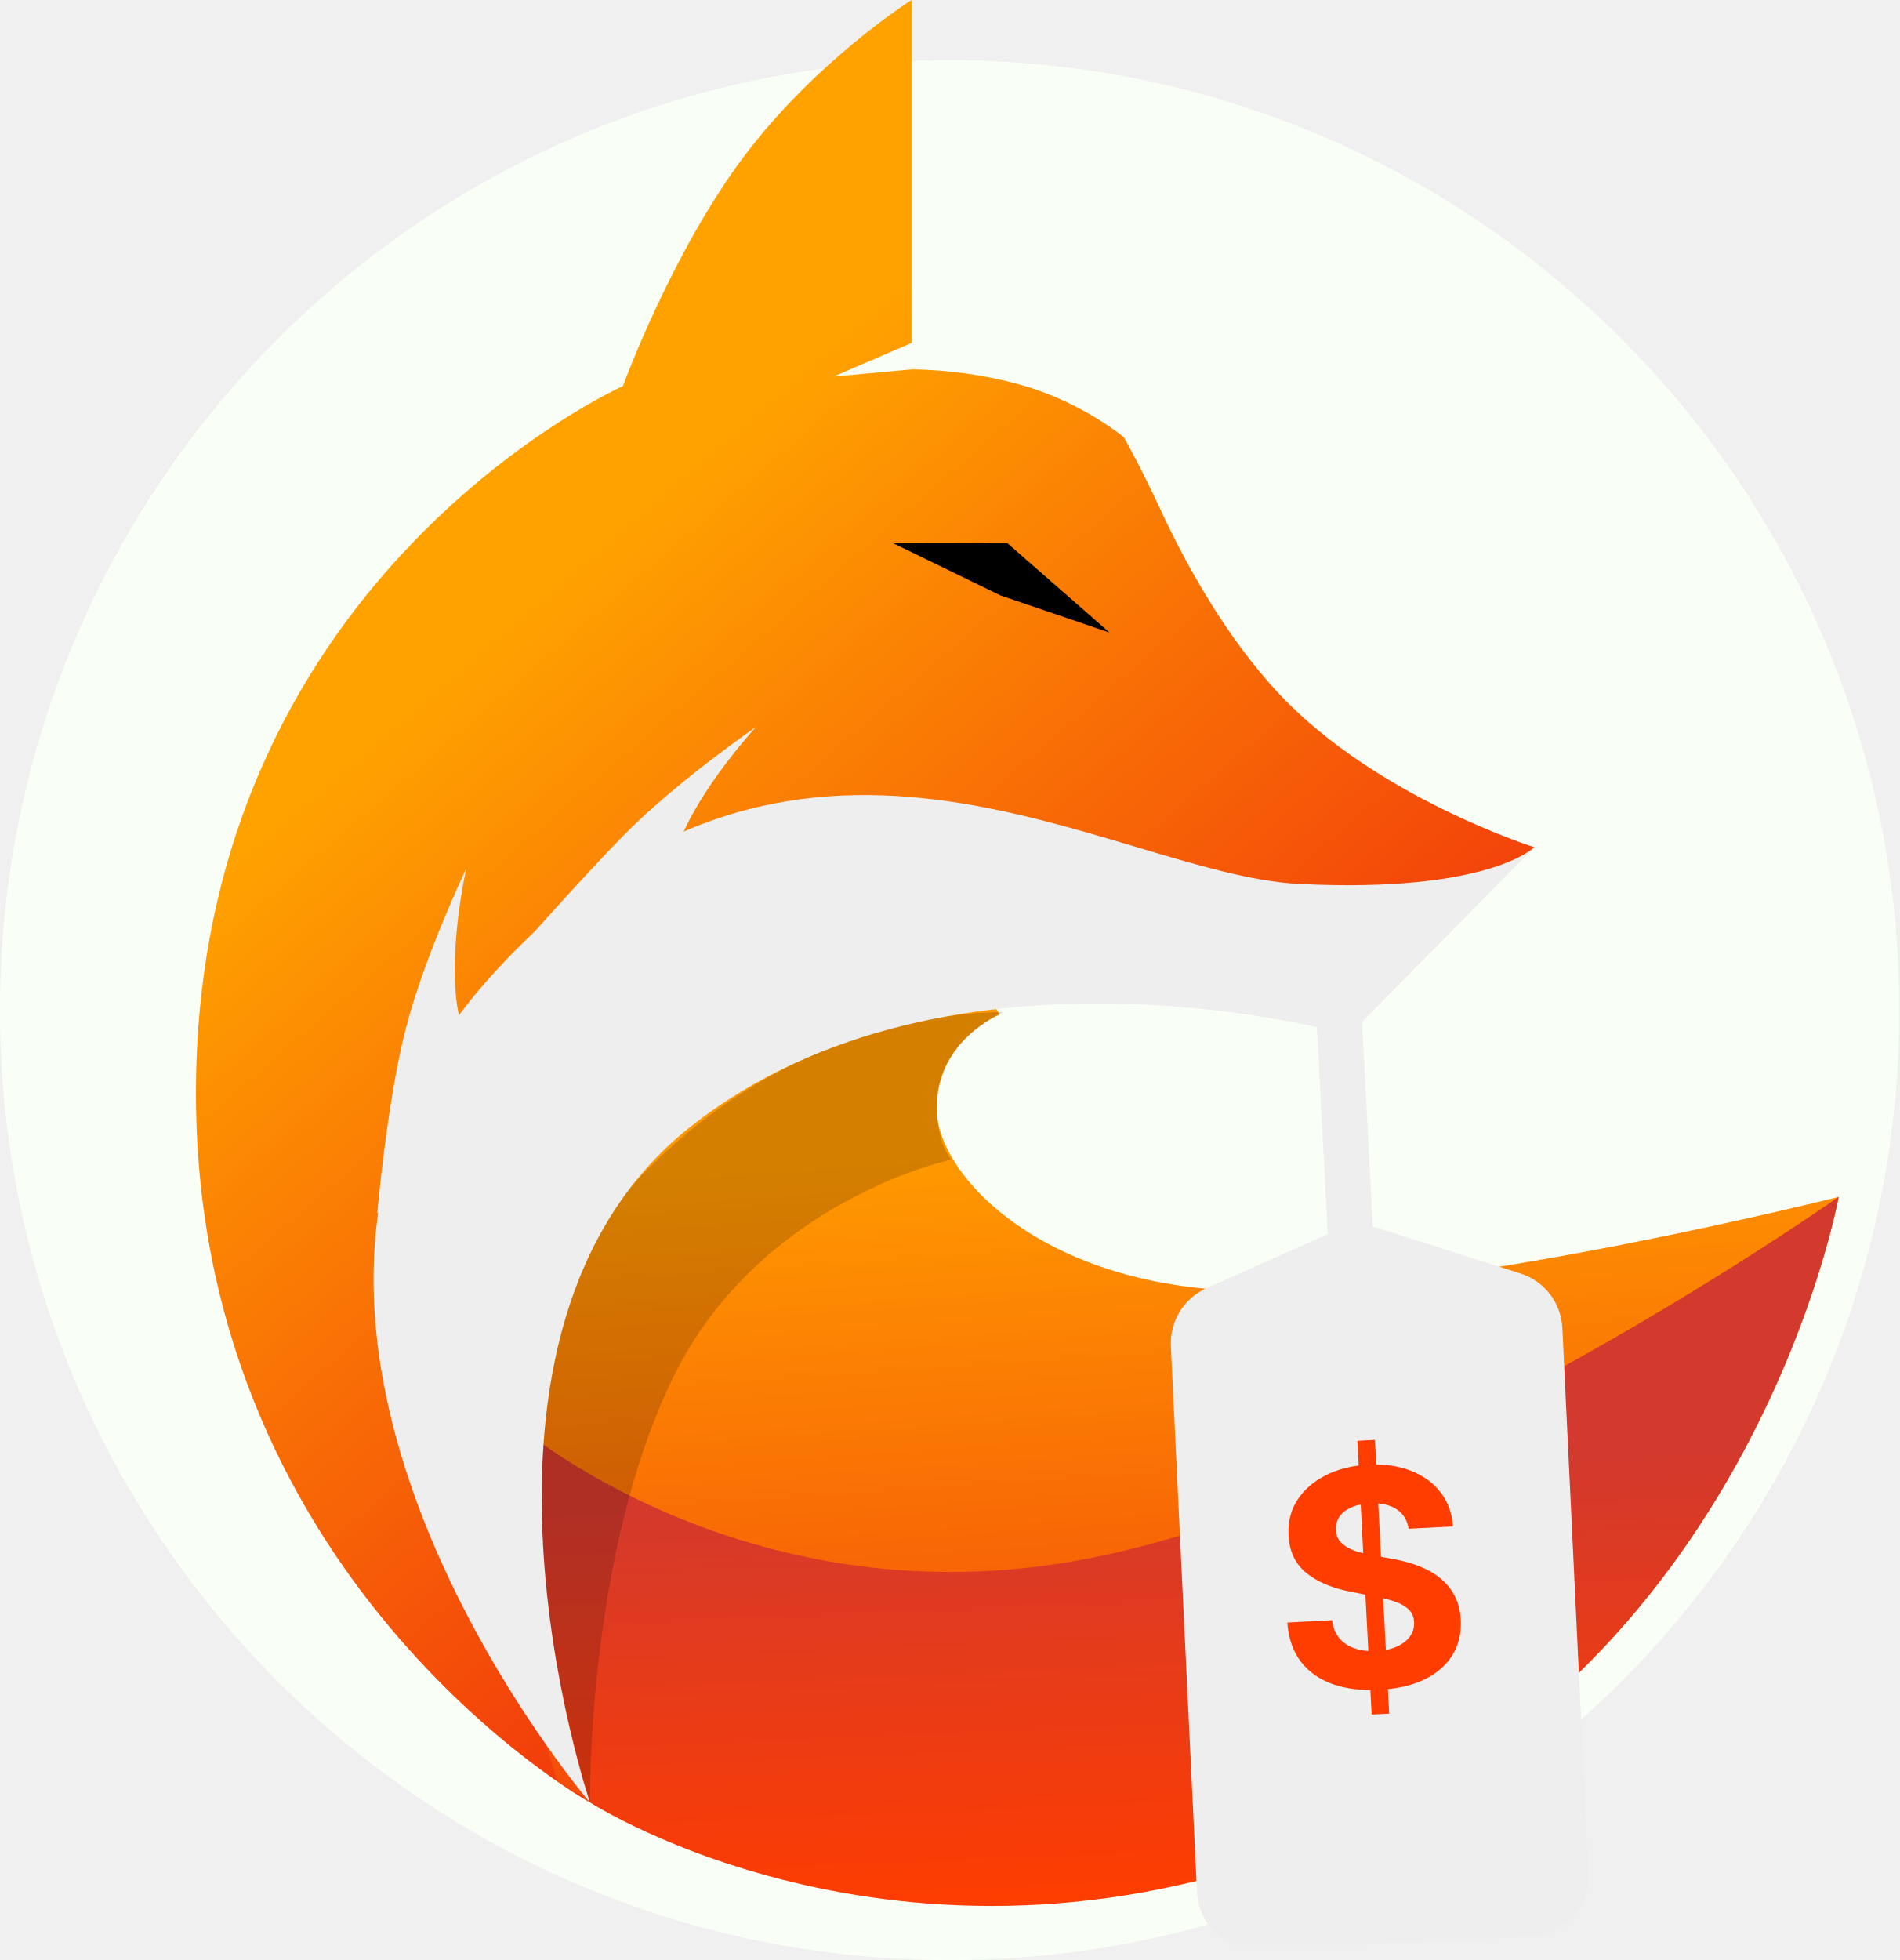
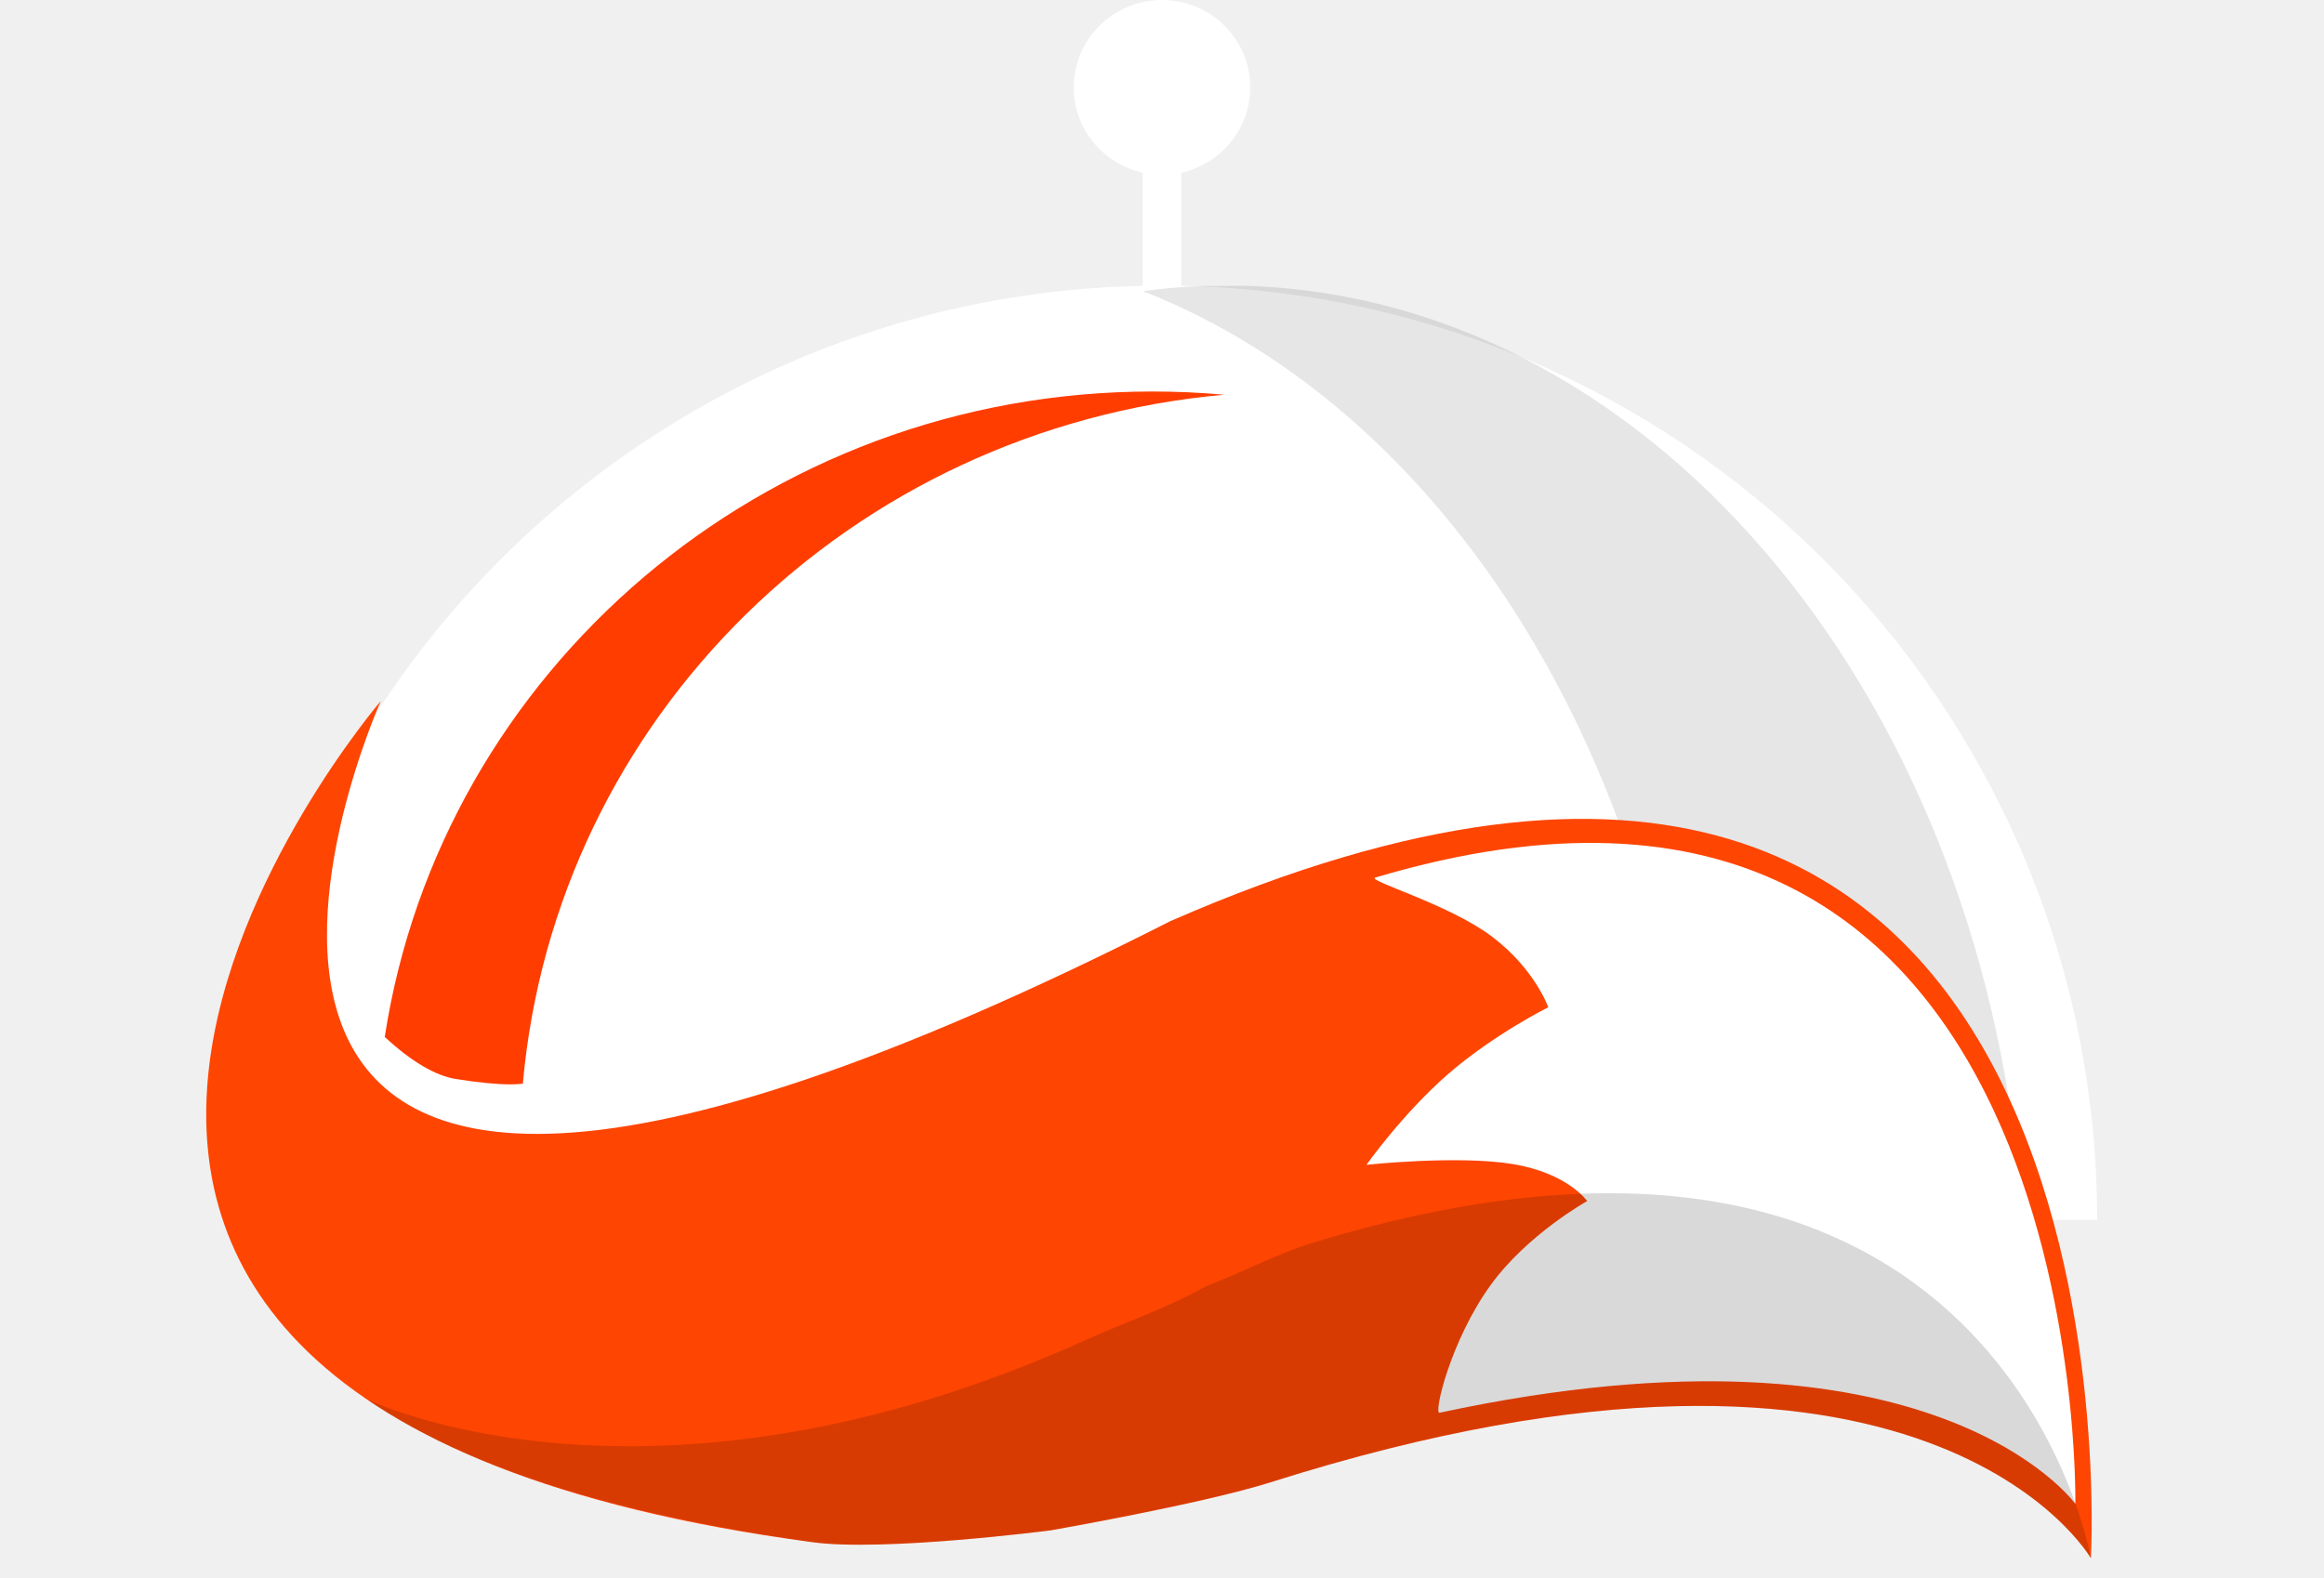
- <svg xmlns="http://www.w3.org/2000/svg" width="126" height="130" viewBox="0 0 126 130" fill="none">
-   <circle cx="63" cy="67" r="63" fill="#F9FFF6" />
-   <g clip-path="url(#clip0_138_17)">
-     <path d="M60.471 24.5C60.471 24.5 64.118 24.456 68 25.607C71.882 26.759 74.559 29.002 74.559 29.002C74.559 29.002 75.629 30.878 76.997 33.824C78.648 37.38 81.32 42.265 84.891 46.058C91.338 52.904 101.785 56.194 101.785 56.194L99.788 58.124L86.319 63.212C86.319 63.212 62.154 58.523 44.816 71.238C27.477 83.953 39.136 119.554 39.136 119.554C39.136 119.554 12.32 104.527 13.013 71.238C13.707 37.948 41.323 25.607 41.323 25.607C41.323 25.607 44.521 16.84 49.308 10.438C54.095 4.037 60.471 0 60.471 0V22.748L55.301 24.975L60.471 24.5Z" fill="url(#paint0_linear_138_17)" />
-     <path d="M66.318 67.293C66.318 67.293 62.201 68.928 62.138 73.458C62.074 77.989 69.379 85.626 83.294 85.626C97.21 85.626 121.978 79.386 121.978 79.386C121.978 79.386 116.466 109.972 88.546 121.709C60.627 133.446 36.976 118.152 36.976 118.152L28.084 89.166L47.646 64.804L63.294 62.314L66.318 67.293Z" fill="url(#paint1_linear_138_17)" />
-     <path d="M34.309 94.501C34.309 94.501 49.201 107.349 71.119 103.57C93.036 99.792 121.978 79.385 121.978 79.385C121.978 79.385 116.466 109.972 88.546 121.708C60.627 133.445 39.117 119.534 39.117 119.534L28.084 89.167L34.309 94.501Z" fill="url(#paint2_linear_138_17)" />
-     <path d="M39.146 119.538C39.146 119.538 38.892 103.259 44.619 91.438C50.347 79.617 63.112 76.911 63.112 76.911C63.112 76.911 61.872 75.551 62.227 72.432C62.629 68.894 66.533 67.141 66.533 67.141C66.533 67.141 52.472 66.56 41.323 79.317C30.175 92.075 39.146 119.538 39.146 119.538Z" fill="black" fill-opacity="0.17" />
-     <path d="M86.191 58.629C98.77 59.252 101.785 56.194 101.785 56.194L89.515 68.641C89.515 68.641 63.109 61.106 45.841 74.705C28.572 88.304 39.136 119.554 39.136 119.554C39.136 119.554 12.051 87.902 32.296 65.058C52.541 42.214 73.613 58.005 86.191 58.629Z" fill="#EEEEEE" />
-     <path d="M77.676 89.283C77.598 87.636 78.537 86.109 80.043 85.438L88.608 81.62C89.505 81.221 90.517 81.165 91.452 81.463L100.868 84.464C102.46 84.971 103.569 86.415 103.649 88.084L105.381 124.263C105.486 126.47 103.783 128.344 101.577 128.45L83.597 129.311C81.391 129.416 79.516 127.713 79.41 125.507L77.676 89.283Z" fill="#EEEEEE" />
-     <path d="M90.996 113.721L90.051 95.564L91.214 95.503L92.159 113.661L90.996 113.721ZM93.448 101.397C93.362 100.827 93.095 100.396 92.648 100.101C92.201 99.807 91.609 99.679 90.872 99.717C90.37 99.743 89.951 99.836 89.613 99.996C89.275 100.151 89.02 100.356 88.849 100.612C88.682 100.867 88.606 101.151 88.623 101.463C88.627 101.723 88.693 101.948 88.821 102.135C88.954 102.323 89.131 102.482 89.351 102.613C89.571 102.739 89.823 102.846 90.108 102.936C90.392 103.021 90.694 103.09 91.014 103.145L92.336 103.389C92.977 103.498 93.568 103.657 94.11 103.865C94.652 104.074 95.126 104.341 95.531 104.666C95.937 104.991 96.259 105.382 96.496 105.839C96.738 106.296 96.877 106.827 96.913 107.432C96.954 108.321 96.768 109.104 96.352 109.78C95.942 110.451 95.325 110.988 94.502 111.391C93.683 111.789 92.683 112.019 91.501 112.08C90.328 112.141 89.297 112.015 88.409 111.701C87.525 111.387 86.821 110.89 86.297 110.211C85.778 109.526 85.479 108.662 85.401 107.619L88.373 107.464C88.432 107.949 88.592 108.349 88.855 108.662C89.123 108.971 89.469 109.197 89.893 109.341C90.322 109.48 90.802 109.535 91.331 109.508C91.852 109.481 92.299 109.381 92.674 109.21C93.054 109.039 93.343 108.813 93.542 108.532C93.741 108.251 93.831 107.936 93.813 107.586C93.796 107.26 93.685 106.991 93.479 106.779C93.279 106.566 92.99 106.392 92.613 106.255C92.241 106.118 91.787 105.999 91.25 105.899L89.648 105.584C88.408 105.35 87.416 104.935 86.674 104.338C85.932 103.741 85.535 102.906 85.484 101.832C85.434 100.953 85.628 100.173 86.066 99.491C86.51 98.809 87.138 98.261 87.951 97.849C88.764 97.437 89.7 97.204 90.759 97.148C91.837 97.092 92.788 97.228 93.611 97.555C94.439 97.882 95.094 98.362 95.578 98.996C96.061 99.63 96.332 100.379 96.392 101.243L93.448 101.397Z" fill="#FF3D00" />
-     <path d="M90.336 67.266L87.327 67.423L88.168 83.469L91.177 83.312L90.336 67.266Z" fill="#EEEEEE" />
-     <path d="M25.029 80.469C25.029 80.469 25.662 73.134 26.904 68.283C28.146 63.432 30.935 57.596 30.935 57.596C30.935 57.596 29.693 63.056 30.372 66.971C31.052 70.885 33.653 73.251 33.653 73.251L25.029 80.469Z" fill="#EEEEEE" />
-     <path d="M32.745 64.872C32.745 64.872 37.829 59.028 41.33 55.448C44.831 51.868 50.164 48.209 50.164 48.209C50.164 48.209 46.358 52.316 44.99 56.046C43.621 59.775 44.691 63.125 44.691 63.125L32.745 64.872Z" fill="#EEEEEE" />
-     <path d="M66.826 36.022L59.26 36.034L66.369 39.492L73.609 41.958L70.218 38.99L66.826 36.022Z" fill="black" />
+ <svg xmlns="http://www.w3.org/2000/svg" viewBox="0 0 536 364" fill="none" version="1.1" id="svg27">
+   <g clip-path="url(#clip0_159_78)" id="g20">
+     <path d="M 483.679,281.431 H 52.321 c 4e-4,-7.36 0.372,-14.714 1.113,-22.037 0.731,-7.183 1.822,-14.326 3.268,-21.4 1.422,-6.944 3.21,-13.893 5.315,-20.656 2.081,-6.686 4.521,-13.348 7.253,-19.802 21.926,-51.684 63.085,-92.815 114.778,-114.699 6.458,-2.729 13.125,-5.168 19.815,-7.249 6.767,-2.103 13.72,-3.89 20.67,-5.311 7.079,-1.445 14.226,-2.535 21.414,-3.265 14.665,-1.484 29.441,-1.484 44.105,0 7.188,0.731 14.335,1.821 21.415,3.268 6.948,1.421 13.902,3.208 20.669,5.311 6.691,2.08 13.358,4.518 19.816,7.249 51.696,21.878 92.858,63.011 114.778,114.699 2.731,6.454 5.171,13.116 7.252,19.802 2.105,6.762 3.893,13.712 5.315,20.656 1.446,7.074 2.537,14.216 3.268,21.4 0.742,7.321 1.113,14.675 1.114,22.034 z" fill="#ffffff" id="path2" />
+     <path d="m 268,40.315 c 11.237,0 20.347,-9.025 20.347,-20.158 C 288.347,9.025 279.237,0 268,0 c -11.237,0 -20.347,9.025 -20.347,20.158 0,11.133 9.11,20.158 20.347,20.158 z" fill="#ffffff" id="path4" />
+     <path d="m 272.457,34.501 h -8.914 v 34.113 h 8.914 z" fill="#ffffff" id="path6" />
+     <path d="m 117.688,250.169 c -3.121,0 -7.327,-0.414 -12.503,-1.232 -4.755,-0.75 -10.289,-4.016 -16.448,-9.704 0.801,-5.215 1.855,-10.45 3.134,-15.562 1.265,-5.055 2.781,-10.114 4.506,-15.036 1.708,-4.874 3.663,-9.733 5.81,-14.443 2.131,-4.672 4.501,-9.309 7.046,-13.785 5.093,-8.94 10.961,-17.416 17.535,-25.33 13.228,-15.903 29.113,-29.391 46.95,-39.863 9.037,-5.306 18.518,-9.816 28.338,-13.478 4.952,-1.845 10.048,-3.492 15.149,-4.895 5.154,-1.418 10.441,-2.622 15.712,-3.578 5.336,-0.969 10.789,-1.706 16.209,-2.195 5.493,-0.495 11.09,-0.746 16.638,-0.746 5.525,0 11.102,0.249 16.576,0.741 -86.192,7.743 -154.221,74.59 -161.758,158.949 -0.961,0.112 -1.927,0.165 -2.894,0.157 z" fill="#ff3d00" id="path8" />
+     <path opacity="0.1" d="m 277.762,65.969 h 10.394 c 5.844,0.208 11.671,0.764 17.449,1.667 5.72,0.897 11.383,2.128 16.959,3.687 5.566,1.56 11.039,3.434 16.394,5.612 5.382,2.194 10.64,4.678 15.753,7.443 5.167,2.797 10.186,5.859 15.037,9.174 4.851,3.313 9.644,6.951 14.247,10.812 4.58,3.843 9.082,7.999 13.38,12.353 4.286,4.342 8.471,8.985 12.441,13.8 3.969,4.816 7.808,9.908 11.422,15.148 3.62,5.249 7.095,10.767 10.331,16.402 3.248,5.656 6.331,11.563 9.164,17.561 2.85,6.03 5.515,12.295 7.922,18.621 2.426,6.374 4.648,12.964 6.605,19.587 1.977,6.686 3.729,13.568 5.212,20.458 1.5,6.965 2.76,14.11 3.745,21.232 0.995,7.208 1.736,14.579 2.2,21.906 H 391.055 C 387.679,181.839 336.458,95.73 263.599,67.16 c 4.68,-0.624 9.445,-1.025 14.163,-1.191 z" fill="#000000" id="path10" />
+     <path d="m 87.834,161.72 c 0,0 -83.415,185.592 182.09,50.792 226.845,-99.302 212.31,146.981 212.31,146.981 0,0 -37.505,-65.617 -189.177,-17.528 -15.794,5.006 -50.756,11.097 -50.756,11.097 0,0 -38.971,5.037 -55.201,2.687 C -51.085,323.849 87.834,161.72 87.834,161.72 Z" fill="#fe4502" id="path14" />
+     <path d="m 317.203,202.453 c 165.16,-49.156 161.443,144.491 161.443,144.491 0,0 -32.56,-45.561 -146.63,-21.019 -1.44,0.34 2.505,-16.613 11.761,-29.426 8.486,-11.748 22.285,-19.408 22.285,-19.408 0,0 -4.454,-6.448 -17.181,-8.539 -12.726,-2.091 -33.725,0.175 -33.725,0.175 0,0 8.437,-11.929 18.92,-21.015 10.483,-9.085 23.013,-15.334 23.013,-15.334 0,0 -3.118,-8.897 -13.089,-16.378 -9.972,-7.482 -28.997,-12.894 -26.797,-13.547 z" fill="#ffffff" id="path16" />
+     <path opacity="0.15" d="m 482.231,359.493 c 0,0 -37.505,-65.614 -189.175,-17.528 -15.794,5.007 -51.149,11.146 -51.149,11.146 0,0 -38.579,4.989 -54.808,2.639 -46.859,-6.788 -79.356,-17.344 -101.73,-32.394 -0.237,-0.176 -0.687,-0.518 -0.687,-0.518 0,0 65.127,31.867 165.948,-13.798 8.618,-3.905 18.274,-7.114 27.465,-12.278 8.742,-3.348 16.386,-7.522 24.64,-10.04 158.874,-48.47 179.495,72.771 179.495,72.771 z" fill="#000000" id="path18" />
  </g>
-   <defs>
-     <linearGradient id="paint0_linear_138_17" x1="50.467" y1="26.421" x2="90.78" y2="72.97" gradientUnits="userSpaceOnUse">
-       <stop stop-color="#FFA200" />
-       <stop offset="1" stop-color="#F23A0B" />
-     </linearGradient>
-     <linearGradient id="paint1_linear_138_17" x1="67.707" y1="76.42" x2="71.11" y2="126.407" gradientUnits="userSpaceOnUse">
-       <stop stop-color="#FF9900" />
-       <stop offset="1" stop-color="#F23A0B" />
-     </linearGradient>
-     <linearGradient id="paint2_linear_138_17" x1="70.337" y1="98.197" x2="71.52" y2="126.562" gradientUnits="userSpaceOnUse">
-       <stop stop-color="#D3392D" />
-       <stop offset="1" stop-color="#FF3D00" />
-     </linearGradient>
-     <clipPath id="clip0_138_17">
-       <rect width="108.978" height="129" fill="white" transform="translate(13)" />
+   <defs id="defs25">
+     <clipPath id="clip0_159_78">
+       <rect width="536" height="364" fill="#ffffff" id="rect22" x="0" y="0" />
    </clipPath>
  </defs>
</svg>
